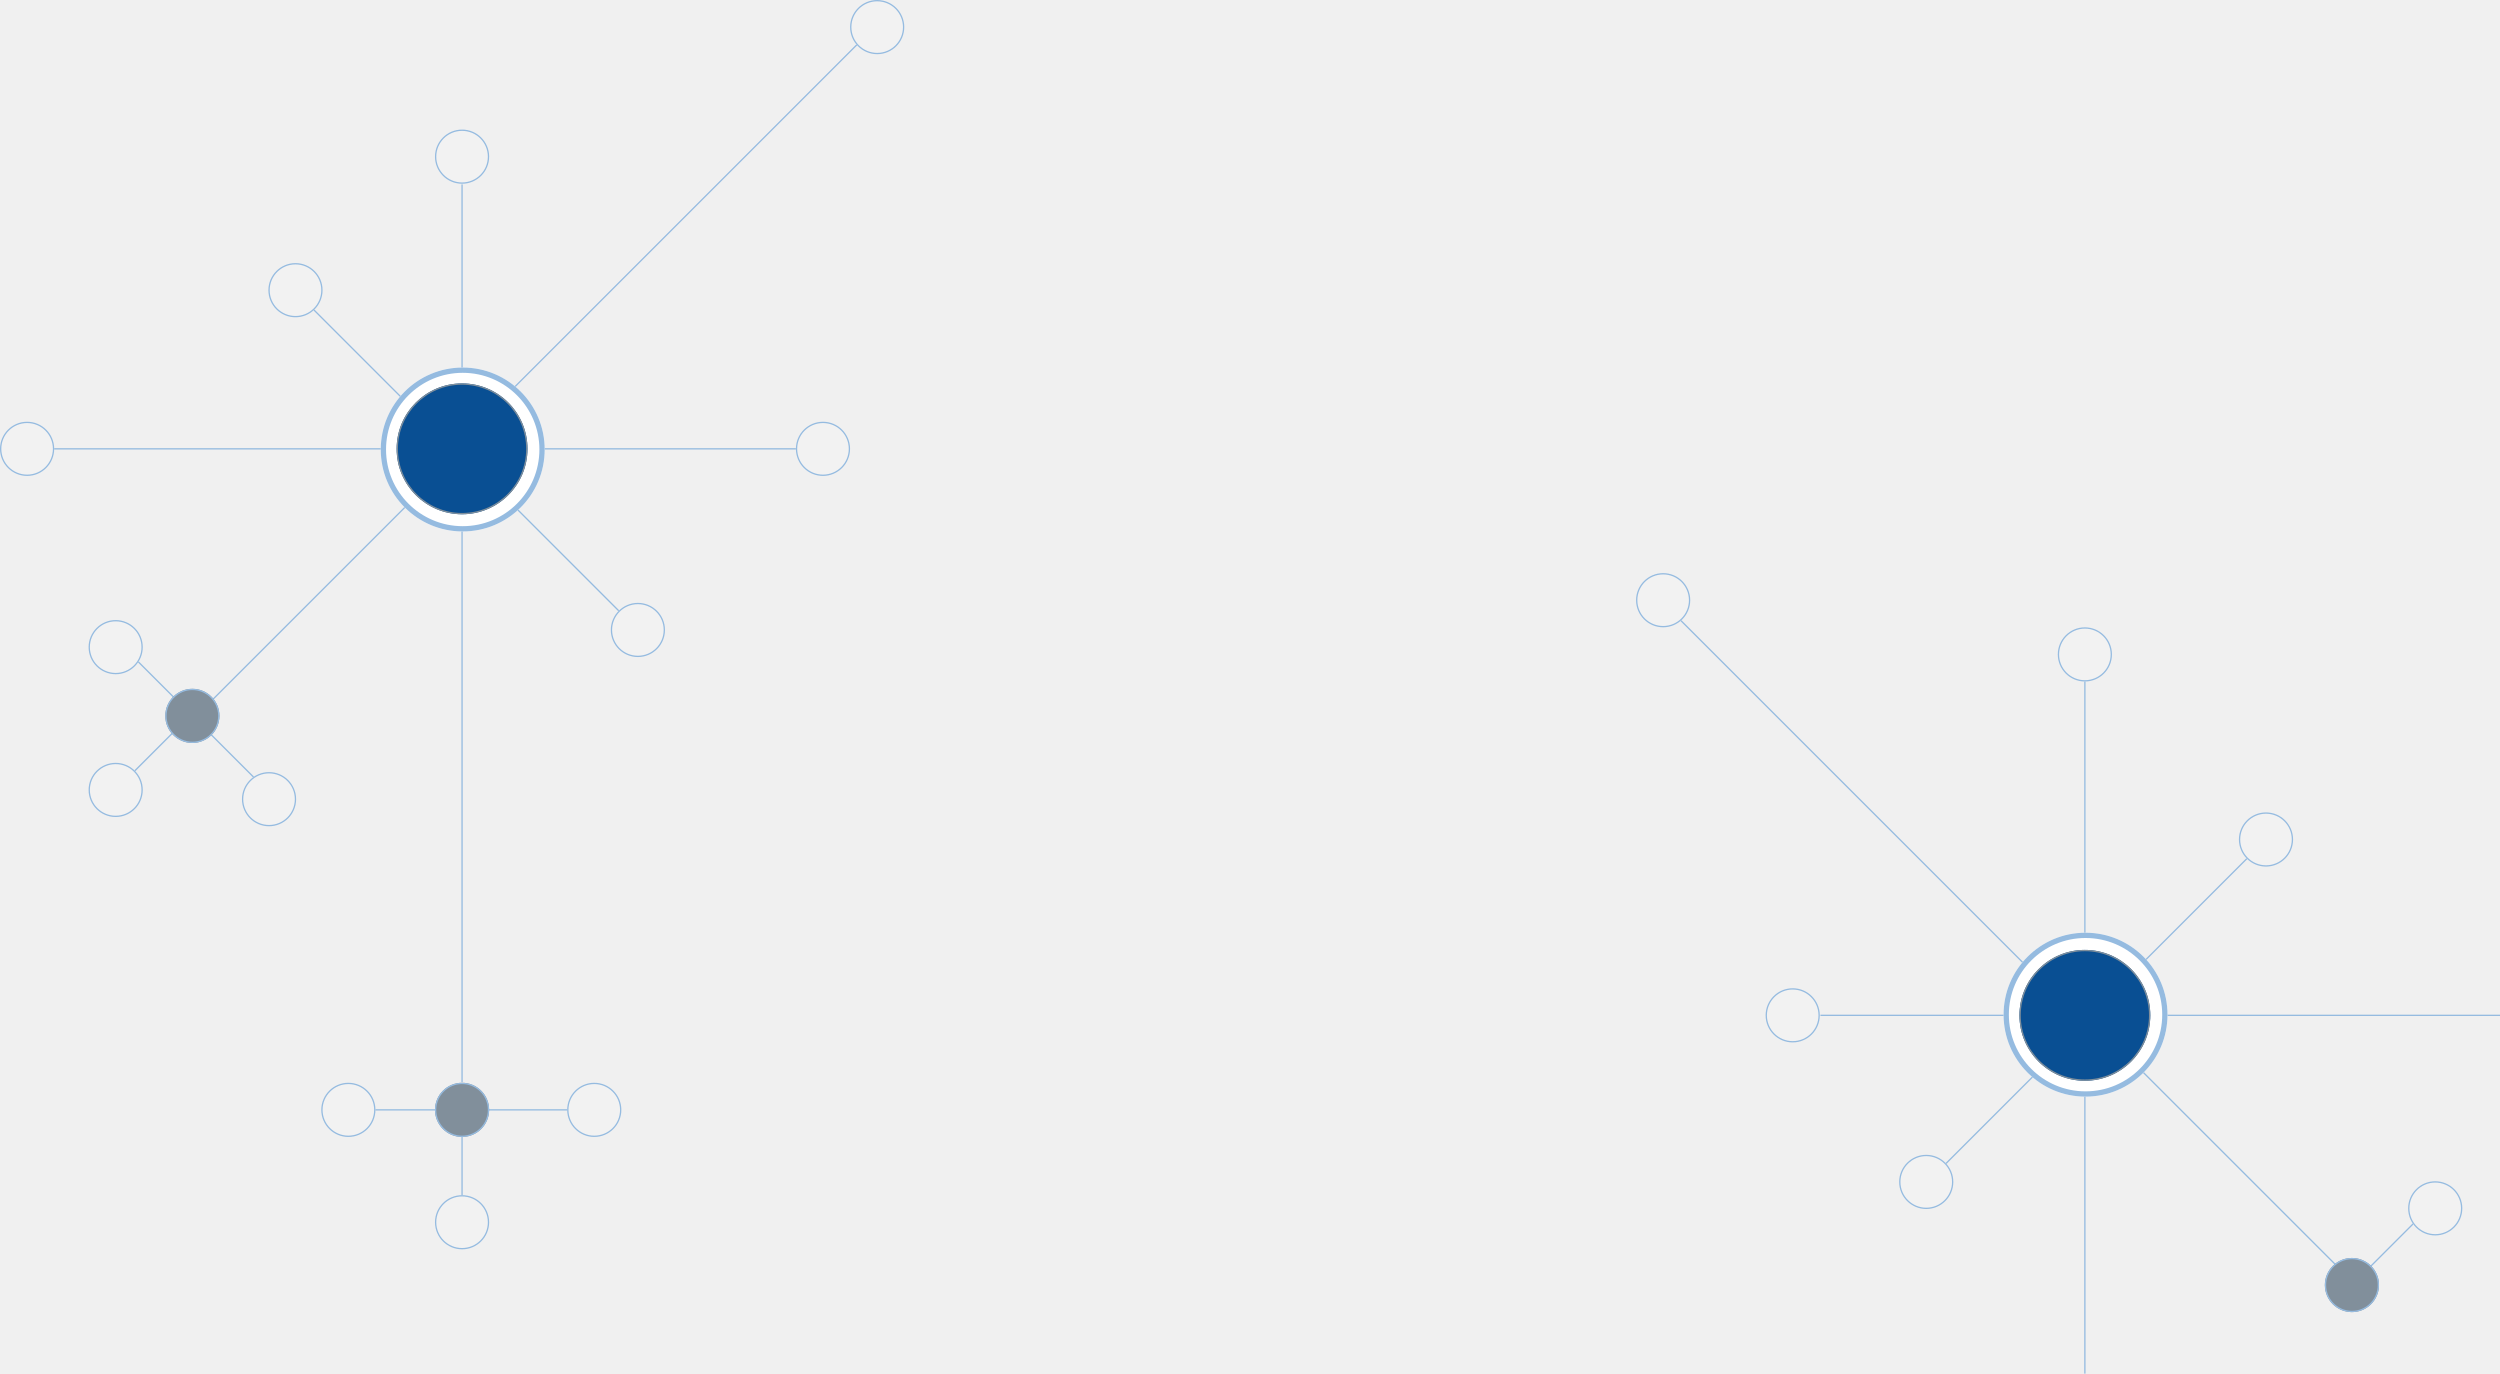
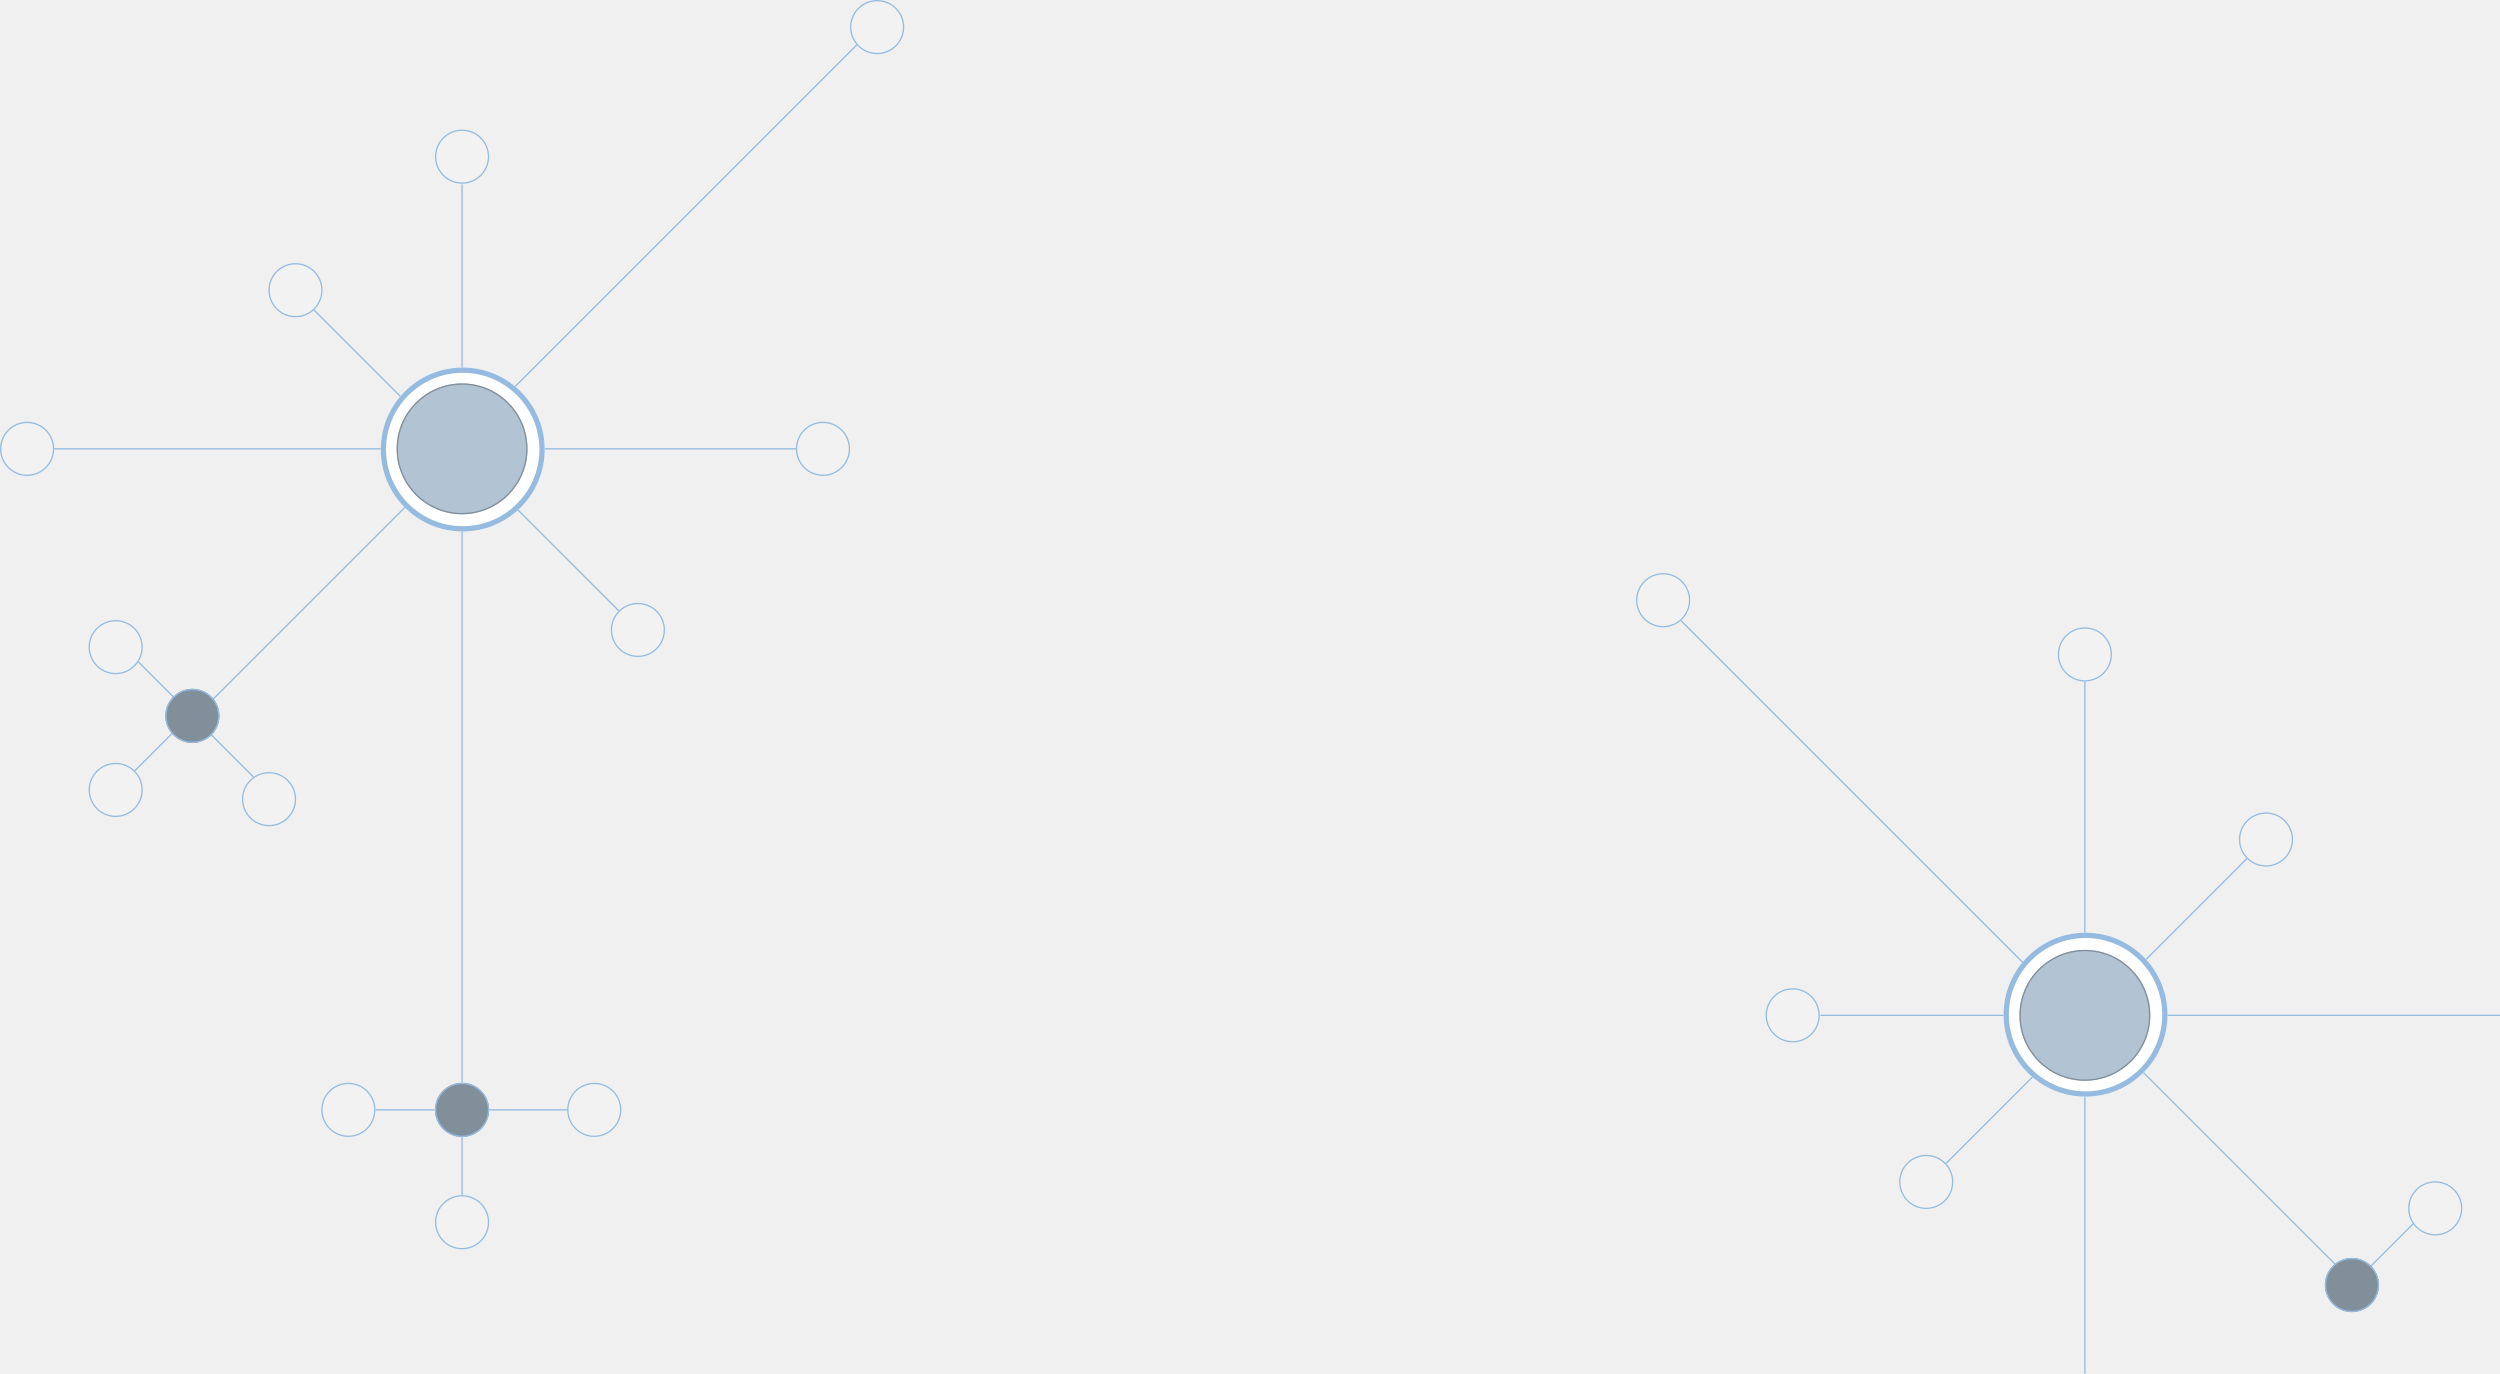
<svg xmlns="http://www.w3.org/2000/svg" viewBox="0 0 1891 1039">
  <defs>
-     <style>.a,.g{fill:none;}.a,.b,.c,.d{stroke:#95bbe0;}.b{fill:#f2f2f2;}.c{fill:#818f9b;}.d{fill:#fff;stroke-width:4px;}.e{fill:#094f93;stroke:#818f9b;}.f{stroke:none;}</style>
+     <style>.a,.g{fill:none;}.a,.b,.c,.d{stroke:#95bbe0;}.b{fill:#f2f2f2;}.c{fill:#818f9b;}.d{fill:#fff;stroke-width:4px;}.e{fill:#b2c3d3;stroke:#818f9b;}.f{stroke:none;}</style>
  </defs>
  <g transform="translate(-29 -41)">
    <line class="a" x1="58" y1="58" transform="translate(116.5 524.5)" />
    <line class="a" x2="55" y2="55" transform="translate(182.5 590.5)" />
    <line class="a" x1="48" y2="48" transform="translate(116.5 590.5)" />
    <line class="a" y2="94" transform="translate(378.5 880.5)" />
    <line class="a" x2="92" transform="translate(391.5 880.5)" />
    <line class="a" y1="151" transform="translate(378.5 180.5)" />
    <line class="a" x1="268" transform="translate(61.5 380.5)" />
    <line class="a" y2="429" transform="translate(378.5 430.5)" />
    <line class="a" x2="206" transform="translate(428.5 380.5)" />
    <line class="a" y1="273" x2="273" transform="translate(409.5 69.5)" />
    <line class="a" x1="81" y1="81" transform="translate(263.5 272.5)" />
    <line class="a" x1="162" y2="162" transform="translate(182.5 415.5)" />
    <g class="b" transform="translate(358 139)">
      <circle class="f" cx="20.5" cy="20.5" r="20.5" />
      <circle class="g" cx="20.5" cy="20.5" r="20" />
    </g>
    <g class="c" transform="translate(358 860)">
      <circle class="f" cx="20.5" cy="20.5" r="20.5" />
      <circle class="g" cx="20.5" cy="20.5" r="20" />
    </g>
    <g class="b" transform="translate(631 360)">
      <circle class="f" cx="20.5" cy="20.5" r="20.5" />
      <circle class="g" cx="20.5" cy="20.5" r="20" />
    </g>
    <g class="b" transform="translate(29 360)">
      <circle class="f" cx="20.5" cy="20.5" r="20.5" />
      <circle class="g" cx="20.5" cy="20.5" r="20" />
    </g>
    <g class="c" transform="translate(154 562)">
      <circle class="f" cx="20.5" cy="20.5" r="20.5" />
      <circle class="g" cx="20.5" cy="20.5" r="20" />
    </g>
    <g class="b" transform="translate(672 41)">
      <circle class="f" cx="20.5" cy="20.5" r="20.5" />
      <circle class="g" cx="20.5" cy="20.5" r="20" />
    </g>
    <line class="a" x2="96" y2="96" transform="translate(409.5 415.5)" />
    <g class="b" transform="translate(232 240)">
      <circle class="f" cx="20.5" cy="20.5" r="20.5" />
      <circle class="g" cx="20.5" cy="20.5" r="20" />
    </g>
    <g class="d" transform="translate(317 319)">
      <circle class="f" cx="62" cy="62" r="62" />
      <circle class="g" cx="62" cy="62" r="60" />
    </g>
    <g class="b" transform="translate(491 497)">
      <circle class="f" cx="20.5" cy="20.5" r="20.5" />
      <circle class="g" cx="20.5" cy="20.5" r="20" />
    </g>
    <g class="e" transform="translate(329 331)">
      <circle class="f" cx="49.5" cy="49.5" r="49.5" />
      <circle class="g" cx="49.5" cy="49.5" r="49" />
    </g>
    <line class="a" x1="66" transform="translate(292.5 880.5)" />
    <g class="b" transform="translate(272 860)">
      <circle class="f" cx="20.5" cy="20.5" r="20.5" />
      <circle class="g" cx="20.5" cy="20.5" r="20" />
    </g>
    <g class="b" transform="translate(458 860)">
      <circle class="f" cx="20.5" cy="20.5" r="20.5" />
      <circle class="g" cx="20.5" cy="20.5" r="20" />
    </g>
    <g class="b" transform="translate(358 945)">
      <circle class="f" cx="20.5" cy="20.5" r="20.5" />
      <circle class="g" cx="20.5" cy="20.5" r="20" />
    </g>
    <g class="b" transform="translate(96 618)">
      <circle class="f" cx="20.5" cy="20.5" r="20.5" />
      <circle class="g" cx="20.5" cy="20.5" r="20" />
    </g>
    <g class="b" transform="translate(96 510)">
      <circle class="f" cx="20.5" cy="20.5" r="20.5" />
      <circle class="g" cx="20.5" cy="20.5" r="20" />
    </g>
    <g class="b" transform="translate(212 625)">
      <circle class="f" cx="20.5" cy="20.5" r="20.5" />
      <circle class="g" cx="20.5" cy="20.5" r="20" />
    </g>
    <line class="a" x2="55" y2="55" transform="translate(1816 1005) rotate(-90)" />
    <line class="a" y1="151" transform="translate(1406 809) rotate(-90)" />
    <line class="a" y2="222" transform="translate(1606 858)" />
    <line class="a" x2="264" transform="translate(1656 809)" />
    <line class="a" x2="206" transform="translate(1606 759) rotate(-90)" />
    <line class="a" y1="273" x2="273" transform="translate(1295 778) rotate(-90)" />
    <line class="a" x1="81" y1="81" transform="translate(1498 924) rotate(-90)" />
    <line class="a" x1="162" y2="162" transform="translate(1641 1005) rotate(-90)" />
    <g class="b" transform="translate(1364.5 829.5) rotate(-90)">
      <circle class="f" cx="20.5" cy="20.5" r="20.5" />
      <circle class="g" cx="20.5" cy="20.5" r="20" />
    </g>
    <g class="b" transform="translate(1585.5 556.5) rotate(-90)">
      <circle class="f" cx="20.5" cy="20.5" r="20.5" />
      <circle class="g" cx="20.5" cy="20.5" r="20" />
    </g>
    <g class="c" transform="translate(1787.5 1033.5) rotate(-90)">
      <circle class="f" cx="20.5" cy="20.5" r="20.5" />
      <circle class="g" cx="20.5" cy="20.5" r="20" />
    </g>
    <g class="b" transform="translate(1266.5 515.5) rotate(-90)">
      <circle class="f" cx="20.5" cy="20.5" r="20.5" />
      <circle class="g" cx="20.5" cy="20.5" r="20" />
    </g>
    <line class="a" x2="96" y2="96" transform="translate(1641 778) rotate(-90)" />
    <g class="b" transform="translate(1465.5 955.5) rotate(-90)">
      <circle class="f" cx="20.5" cy="20.5" r="20.5" />
      <circle class="g" cx="20.5" cy="20.5" r="20" />
    </g>
    <g class="d" transform="translate(1544.5 870.5) rotate(-90)">
      <circle class="f" cx="62" cy="62" r="62" />
      <circle class="g" cx="62" cy="62" r="60" />
    </g>
    <g class="b" transform="translate(1722.5 696.5) rotate(-90)">
      <circle class="f" cx="20.5" cy="20.5" r="20.5" />
      <circle class="g" cx="20.5" cy="20.5" r="20" />
    </g>
    <g class="e" transform="translate(1556.5 858.5) rotate(-90)">
      <circle class="f" cx="49.5" cy="49.5" r="49.5" />
      <circle class="g" cx="49.5" cy="49.5" r="49" />
    </g>
    <g class="b" transform="translate(1850.5 975.5) rotate(-90)">
      <circle class="f" cx="20.5" cy="20.5" r="20.5" />
      <circle class="g" cx="20.5" cy="20.5" r="20" />
    </g>
  </g>
</svg>
